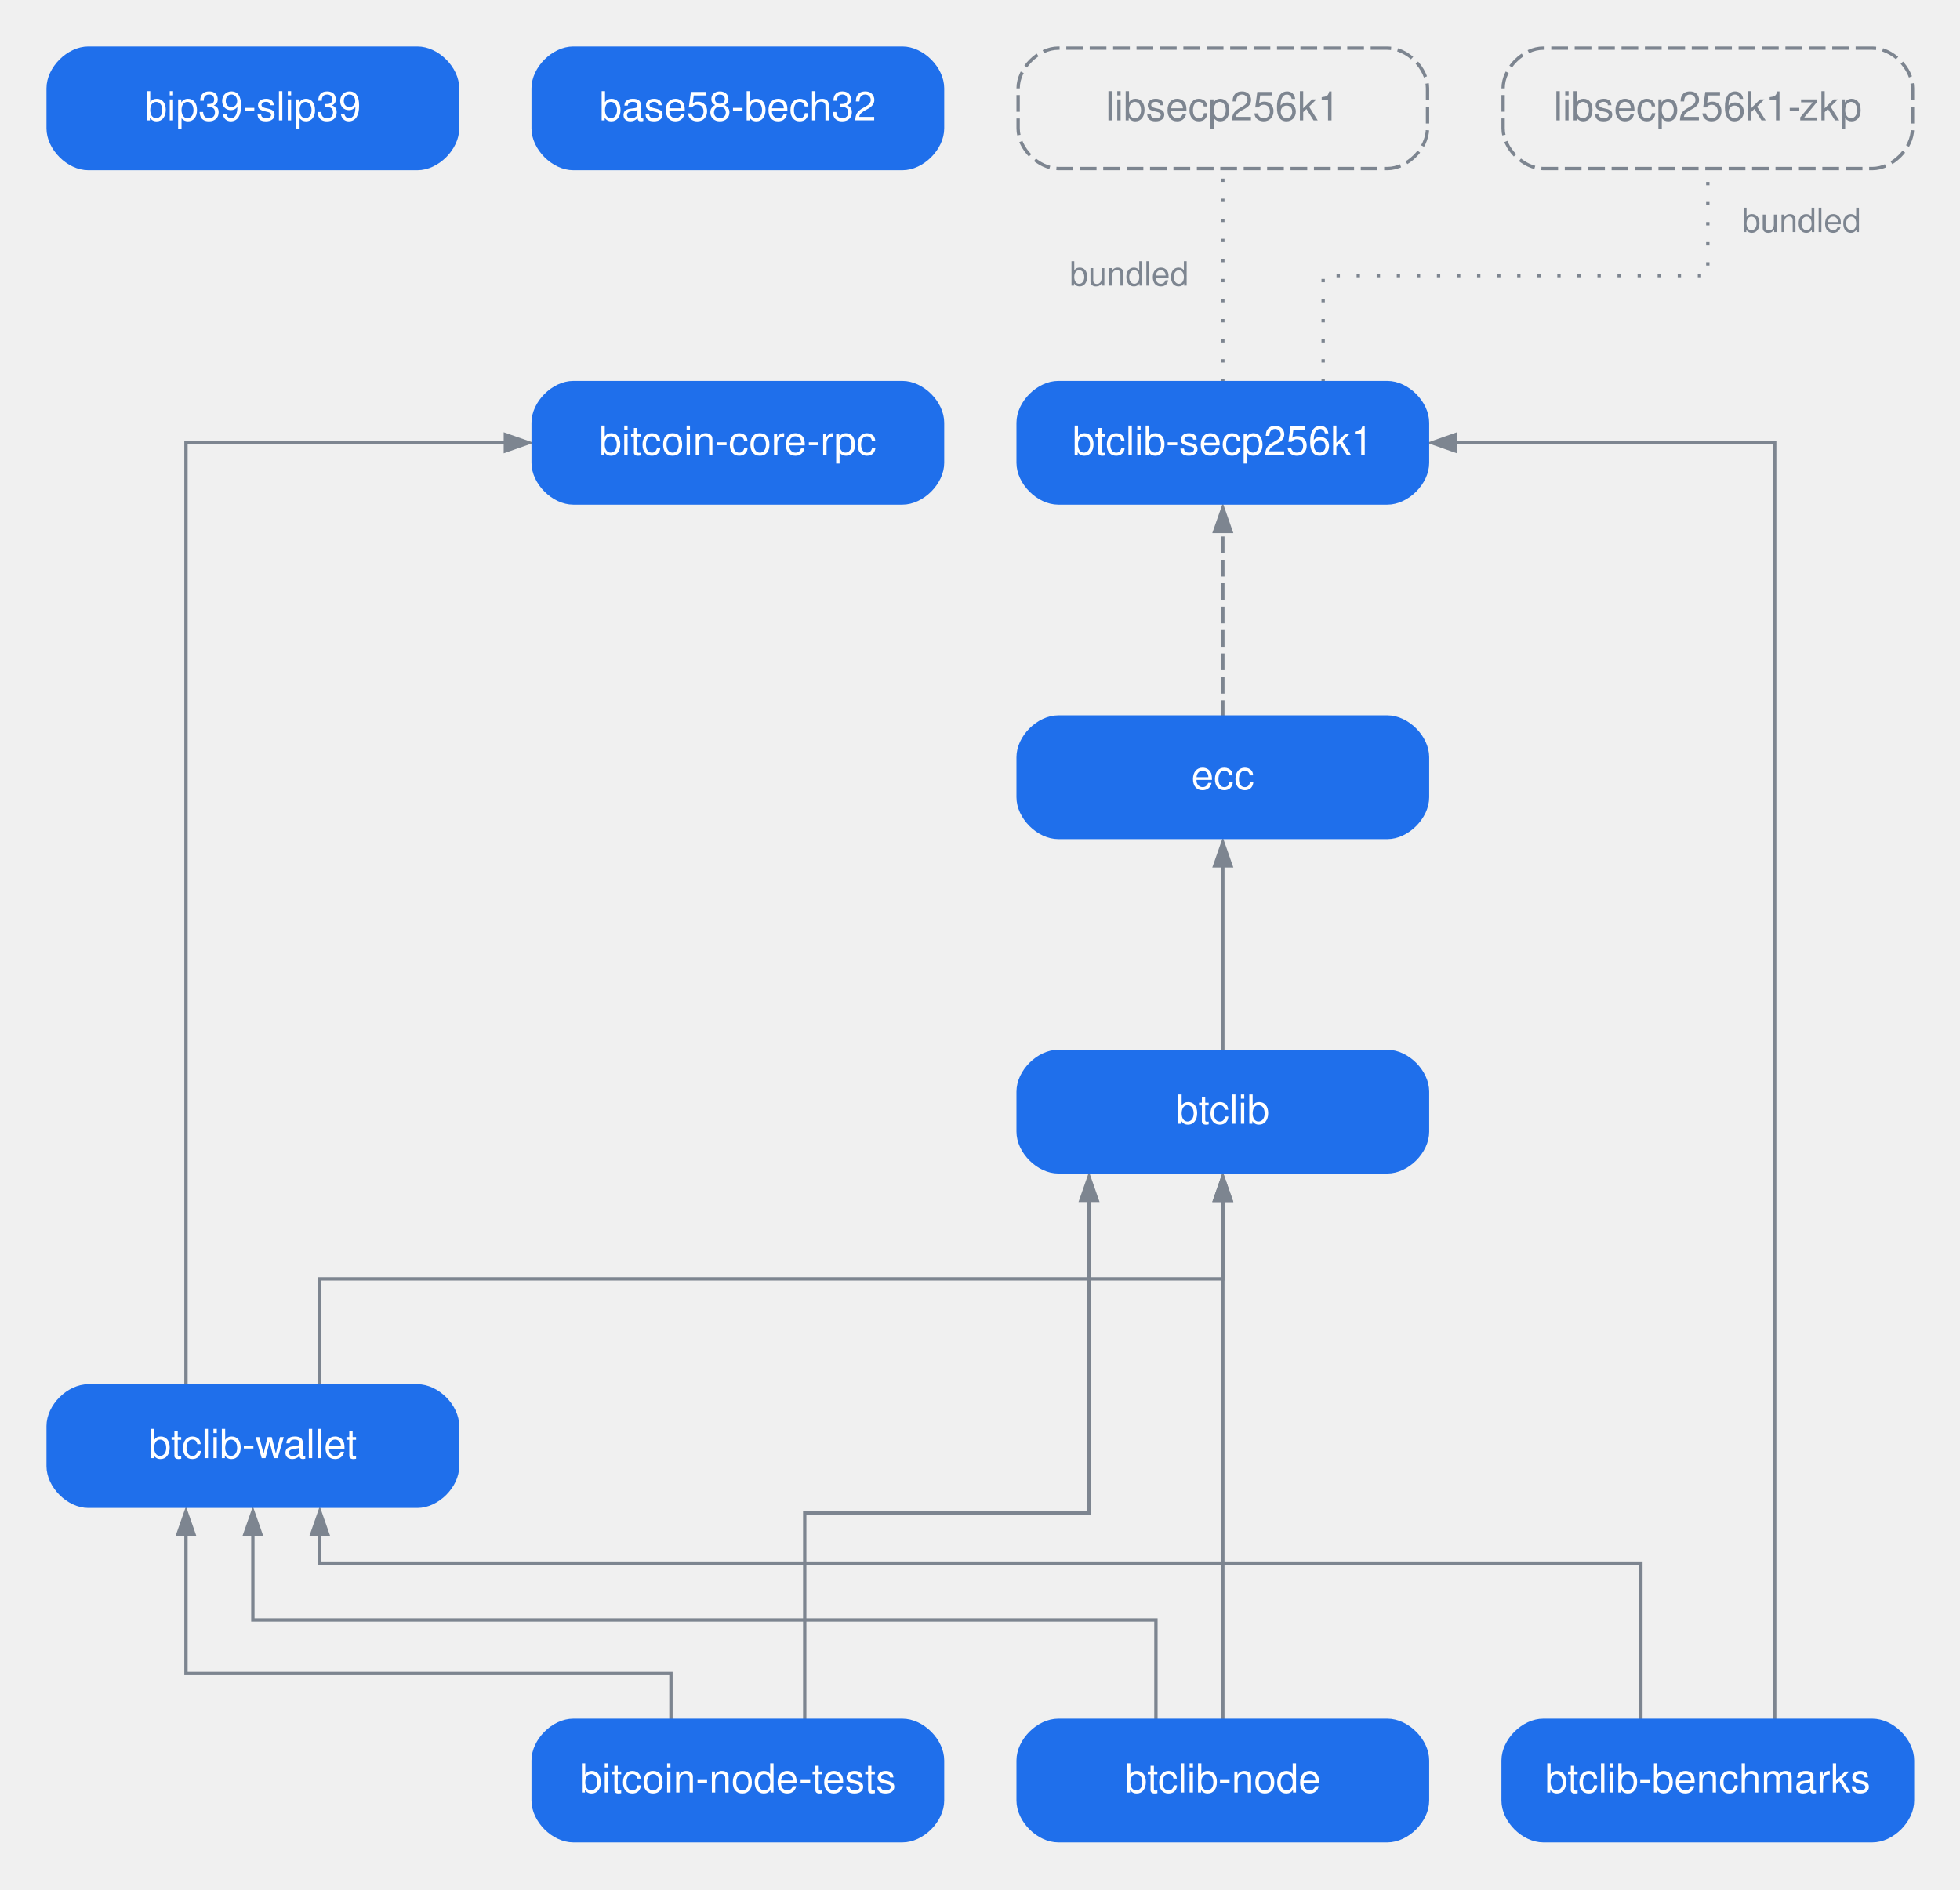
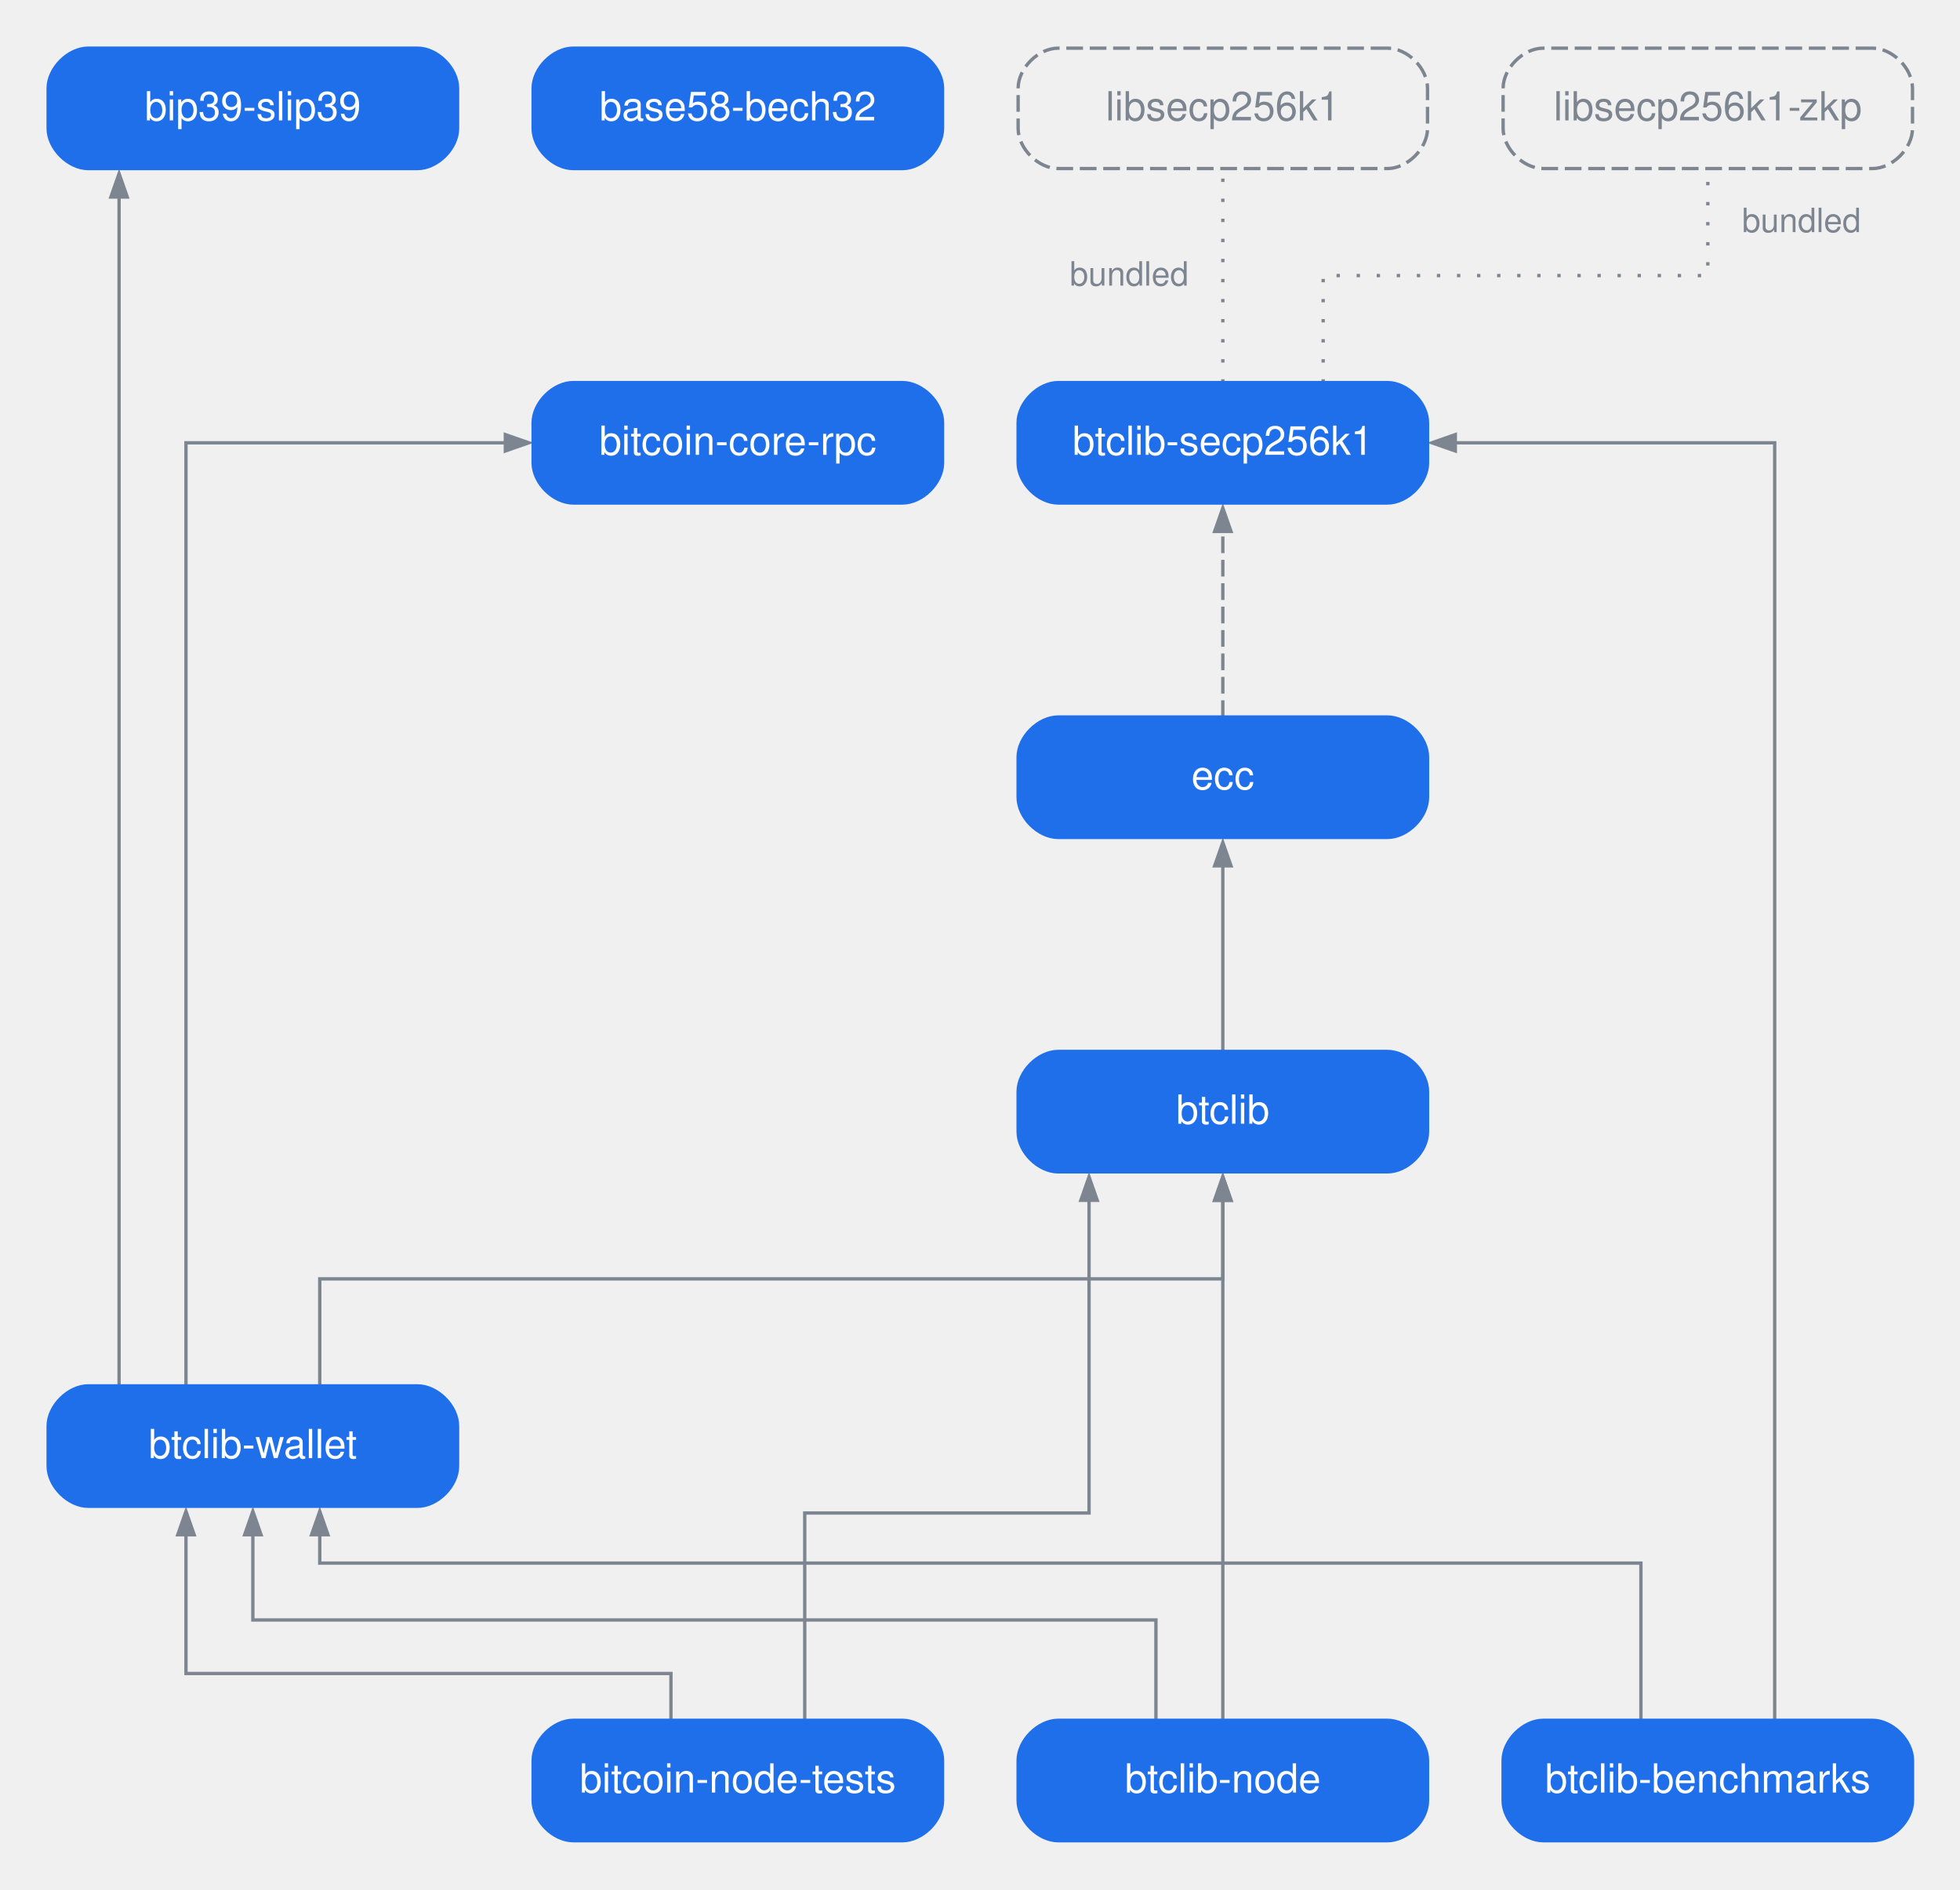
<svg xmlns="http://www.w3.org/2000/svg" width="586pt" height="565pt" viewBox="0.00 0.00 586.00 565.00">
  <g id="graph0" class="graph" transform="scale(1 1) rotate(0) translate(14.4 550.4)">
    <g id="edge1" class="edge">
      <path fill="none" stroke="#7d8590" stroke-dasharray="1,5" d="M351.2,-436C351.2,-436 351.2,-500 351.2,-500" />
      <text xml:space="preserve" text-anchor="middle" x="323.2" y="-465" font-family="Helvetica,sans-Serif" font-size="10.00" fill="#7d8590">bundled</text>
    </g>
    <g id="edge2" class="edge">
      <path fill="none" stroke="#7d8590" stroke-dasharray="1,5" d="M381.2,-436C381.2,-436 381.2,-468 381.2,-468 381.2,-468 496.2,-468 496.2,-468 496.2,-468 496.2,-500 496.2,-500" />
      <text xml:space="preserve" text-anchor="middle" x="524.2" y="-481" font-family="Helvetica,sans-Serif" font-size="10.00" fill="#7d8590">bundled</text>
    </g>
    <g id="edge3" class="edge">
      <path fill="none" stroke="#7d8590" stroke-dasharray="5,2" d="M351.2,-336C351.2,-336 351.2,-393 351.2,-393" />
      <polygon fill="#7d8590" stroke="#7d8590" points="348.75,-391.49 351.2,-398.49 353.65,-391.49 348.75,-391.49" />
    </g>
    <g id="edge4" class="edge">
      <path fill="none" stroke="#7d8590" d="M351.2,-236C351.2,-236 351.2,-293 351.2,-293" />
      <polygon fill="#7d8590" stroke="#7d8590" points="348.75,-291.49 351.2,-298.49 353.65,-291.49 348.75,-291.49" />
+     </g>
+     <g id="edge13" class="edge">
+       <path fill="none" stroke="#7d8590" d="M21.2,-136C21.2,-136 21.2,-493 21.2,-493" />
+       <polygon fill="#7d8590" stroke="#7d8590" points="18.75,-491.49 21.2,-498.49 23.65,-491.49 18.75,-491.49" />
    </g>
    <g id="edge12" class="edge">
      <path fill="none" stroke="#7d8590" d="M41.2,-136C41.2,-136 41.2,-418 41.2,-418 41.2,-418 138.2,-418 138.2,-418" />
      <polygon fill="#7d8590" stroke="#7d8590" points="136.69,-420.45 143.69,-418 136.69,-415.55 136.69,-420.45" />
    </g>
    <g id="edge5" class="edge">
      <path fill="none" stroke="#7d8590" d="M81.2,-136C81.2,-136 81.2,-168 81.2,-168 81.2,-168 351.2,-168 351.2,-168 351.2,-168 351.2,-193 351.2,-193" />
      <polygon fill="#7d8590" stroke="#7d8590" points="348.75,-191.49 351.2,-198.49 353.65,-191.49 348.75,-191.49" />
    </g>
    <g id="edge7" class="edge">
      <path fill="none" stroke="#7d8590" d="M226.2,-36C226.2,-36 226.2,-98 226.2,-98 226.2,-98 311.2,-98 311.2,-98 311.2,-98 311.2,-193 311.2,-193" />
      <polygon fill="#7d8590" stroke="#7d8590" points="308.75,-191.49 311.2,-198.49 313.65,-191.49 308.75,-191.49" />
    </g>
    <g id="edge6" class="edge">
      <path fill="none" stroke="#7d8590" d="M186.2,-36C186.2,-36 186.2,-50 186.2,-50 186.2,-50 41.2,-50 41.2,-50 41.2,-50 41.2,-93 41.2,-93" />
      <polygon fill="#7d8590" stroke="#7d8590" points="38.75,-91.49 41.2,-98.49 43.65,-91.49 38.75,-91.49" />
    </g>
    <g id="edge11" class="edge">
      <path fill="none" stroke="#7d8590" d="M516.2,-36C516.2,-36 516.2,-418 516.2,-418 516.2,-418 419.2,-418 419.2,-418" />
      <polygon fill="#7d8590" stroke="#7d8590" points="420.71,-415.55 413.71,-418 420.71,-420.45 420.71,-415.55" />
    </g>
    <g id="edge10" class="edge">
      <path fill="none" stroke="#7d8590" d="M476.2,-36C476.2,-36 476.2,-83 476.2,-83 476.2,-83 81.2,-83 81.2,-83 81.2,-83 81.2,-93 81.2,-93" />
      <polygon fill="#7d8590" stroke="#7d8590" points="78.75,-91.49 81.2,-98.49 83.65,-91.49 78.75,-91.49" />
    </g>
    <g id="edge8" class="edge">
      <path fill="none" stroke="#7d8590" d="M351.2,-36C351.2,-36 351.2,-193 351.2,-193" />
      <polygon fill="#7d8590" stroke="#7d8590" points="348.75,-191.49 351.2,-198.49 353.65,-191.49 348.75,-191.49" />
    </g>
    <g id="edge9" class="edge">
      <path fill="none" stroke="#7d8590" d="M331.2,-36C331.2,-36 331.2,-66 331.2,-66 331.2,-66 61.2,-66 61.2,-66 61.2,-66 61.2,-93 61.2,-93" />
      <polygon fill="#7d8590" stroke="#7d8590" points="58.75,-91.49 61.2,-98.49 63.65,-91.49 58.75,-91.49" />
    </g>
    <g id="node1" class="node">
      <path fill="none" stroke="#7d8590" stroke-dasharray="5,2" d="M400.4,-536C400.4,-536 302,-536 302,-536 296,-536 290,-530 290,-524 290,-524 290,-512 290,-512 290,-506 296,-500 302,-500 302,-500 400.4,-500 400.4,-500 406.4,-500 412.4,-506 412.4,-512 412.4,-512 412.4,-524 412.4,-524 412.4,-530 406.4,-536 400.4,-536" />
      <text xml:space="preserve" text-anchor="middle" x="351.2" y="-514.4" font-family="Helvetica,sans-Serif" font-size="12.00" fill="#7d8590">libsecp256k1</text>
    </g>
    <g id="node2" class="node">
      <path fill="none" stroke="#7d8590" stroke-dasharray="5,2" d="M545.4,-536C545.4,-536 447,-536 447,-536 441,-536 435,-530 435,-524 435,-524 435,-512 435,-512 435,-506 441,-500 447,-500 447,-500 545.4,-500 545.4,-500 551.4,-500 557.4,-506 557.4,-512 557.4,-512 557.4,-524 557.4,-524 557.4,-530 551.4,-536 545.4,-536" />
      <text xml:space="preserve" text-anchor="middle" x="496.2" y="-514.4" font-family="Helvetica,sans-Serif" font-size="12.00" fill="#7d8590">libsecp256k1-zkp</text>
    </g>
    <g id="node3" class="node">
      <path fill="#1f6feb" stroke="#1f6feb" d="M255.4,-536C255.4,-536 157,-536 157,-536 151,-536 145,-530 145,-524 145,-524 145,-512 145,-512 145,-506 151,-500 157,-500 157,-500 255.4,-500 255.4,-500 261.4,-500 267.4,-506 267.4,-512 267.4,-512 267.4,-524 267.4,-524 267.4,-530 261.4,-536 255.4,-536" />
      <text xml:space="preserve" text-anchor="middle" x="206.2" y="-514.4" font-family="Helvetica,sans-Serif" font-size="12.00" fill="#ffffff">base58-bech32</text>
    </g>
    <g id="node4" class="node">
      <path fill="#1f6feb" stroke="#1f6feb" d="M110.4,-536C110.4,-536 12,-536 12,-536 6,-536 0,-530 0,-524 0,-524 0,-512 0,-512 0,-506 6,-500 12,-500 12,-500 110.4,-500 110.4,-500 116.4,-500 122.4,-506 122.4,-512 122.4,-512 122.4,-524 122.4,-524 122.4,-530 116.4,-536 110.4,-536" />
      <text xml:space="preserve" text-anchor="middle" x="61.2" y="-514.4" font-family="Helvetica,sans-Serif" font-size="12.00" fill="#ffffff">bip39-slip39</text>
    </g>
    <g id="node5" class="node">
      <path fill="#1f6feb" stroke="#1f6feb" d="M255.4,-436C255.4,-436 157,-436 157,-436 151,-436 145,-430 145,-424 145,-424 145,-412 145,-412 145,-406 151,-400 157,-400 157,-400 255.4,-400 255.4,-400 261.4,-400 267.4,-406 267.4,-412 267.4,-412 267.4,-424 267.4,-424 267.4,-430 261.4,-436 255.4,-436" />
      <text xml:space="preserve" text-anchor="middle" x="206.2" y="-414.4" font-family="Helvetica,sans-Serif" font-size="12.00" fill="#ffffff">bitcoin-core-rpc</text>
    </g>
    <g id="node6" class="node">
      <path fill="#1f6feb" stroke="#1f6feb" d="M400.4,-436C400.4,-436 302,-436 302,-436 296,-436 290,-430 290,-424 290,-424 290,-412 290,-412 290,-406 296,-400 302,-400 302,-400 400.4,-400 400.4,-400 406.4,-400 412.4,-406 412.4,-412 412.4,-412 412.4,-424 412.4,-424 412.4,-430 406.4,-436 400.4,-436" />
      <text xml:space="preserve" text-anchor="middle" x="351.2" y="-414.4" font-family="Helvetica,sans-Serif" font-size="12.00" fill="#ffffff">btclib-secp256k1</text>
    </g>
    <g id="node7" class="node">
      <path fill="#1f6feb" stroke="#1f6feb" d="M400.4,-336C400.4,-336 302,-336 302,-336 296,-336 290,-330 290,-324 290,-324 290,-312 290,-312 290,-306 296,-300 302,-300 302,-300 400.4,-300 400.4,-300 406.4,-300 412.4,-306 412.4,-312 412.4,-312 412.4,-324 412.4,-324 412.4,-330 406.4,-336 400.4,-336" />
      <text xml:space="preserve" text-anchor="middle" x="351.2" y="-314.4" font-family="Helvetica,sans-Serif" font-size="12.00" fill="#ffffff">ecc</text>
    </g>
    <g id="node8" class="node">
      <path fill="#1f6feb" stroke="#1f6feb" d="M400.4,-236C400.4,-236 302,-236 302,-236 296,-236 290,-230 290,-224 290,-224 290,-212 290,-212 290,-206 296,-200 302,-200 302,-200 400.4,-200 400.4,-200 406.4,-200 412.4,-206 412.4,-212 412.4,-212 412.4,-224 412.4,-224 412.4,-230 406.4,-236 400.4,-236" />
      <text xml:space="preserve" text-anchor="middle" x="351.2" y="-214.4" font-family="Helvetica,sans-Serif" font-size="12.00" fill="#ffffff">btclib</text>
    </g>
    <g id="node9" class="node">
      <path fill="#1f6feb" stroke="#1f6feb" d="M110.4,-136C110.4,-136 12,-136 12,-136 6,-136 0,-130 0,-124 0,-124 0,-112 0,-112 0,-106 6,-100 12,-100 12,-100 110.4,-100 110.4,-100 116.4,-100 122.4,-106 122.4,-112 122.4,-112 122.4,-124 122.4,-124 122.4,-130 116.4,-136 110.4,-136" />
      <text xml:space="preserve" text-anchor="middle" x="61.2" y="-114.4" font-family="Helvetica,sans-Serif" font-size="12.00" fill="#ffffff">btclib-wallet</text>
    </g>
    <g id="node10" class="node">
      <path fill="#1f6feb" stroke="#1f6feb" d="M255.4,-36C255.4,-36 157,-36 157,-36 151,-36 145,-30 145,-24 145,-24 145,-12 145,-12 145,-6 151,0 157,0 157,0 255.4,0 255.4,0 261.4,0 267.4,-6 267.4,-12 267.4,-12 267.4,-24 267.4,-24 267.4,-30 261.4,-36 255.4,-36" />
      <text xml:space="preserve" text-anchor="middle" x="206.2" y="-14.4" font-family="Helvetica,sans-Serif" font-size="12.00" fill="#ffffff">bitcoin-node-tests</text>
    </g>
    <g id="node11" class="node">
      <path fill="#1f6feb" stroke="#1f6feb" d="M545.4,-36C545.4,-36 447,-36 447,-36 441,-36 435,-30 435,-24 435,-24 435,-12 435,-12 435,-6 441,0 447,0 447,0 545.4,0 545.4,0 551.4,0 557.4,-6 557.4,-12 557.4,-12 557.4,-24 557.4,-24 557.4,-30 551.4,-36 545.4,-36" />
      <text xml:space="preserve" text-anchor="middle" x="496.2" y="-14.4" font-family="Helvetica,sans-Serif" font-size="12.00" fill="#ffffff">btclib-benchmarks</text>
    </g>
    <g id="node12" class="node">
      <path fill="#1f6feb" stroke="#1f6feb" d="M400.4,-36C400.4,-36 302,-36 302,-36 296,-36 290,-30 290,-24 290,-24 290,-12 290,-12 290,-6 296,0 302,0 302,0 400.4,0 400.4,0 406.4,0 412.4,-6 412.4,-12 412.4,-12 412.4,-24 412.4,-24 412.4,-30 406.4,-36 400.4,-36" />
      <text xml:space="preserve" text-anchor="middle" x="351.2" y="-14.4" font-family="Helvetica,sans-Serif" font-size="12.00" fill="#ffffff">btclib-node</text>
    </g>
  </g>
</svg>
